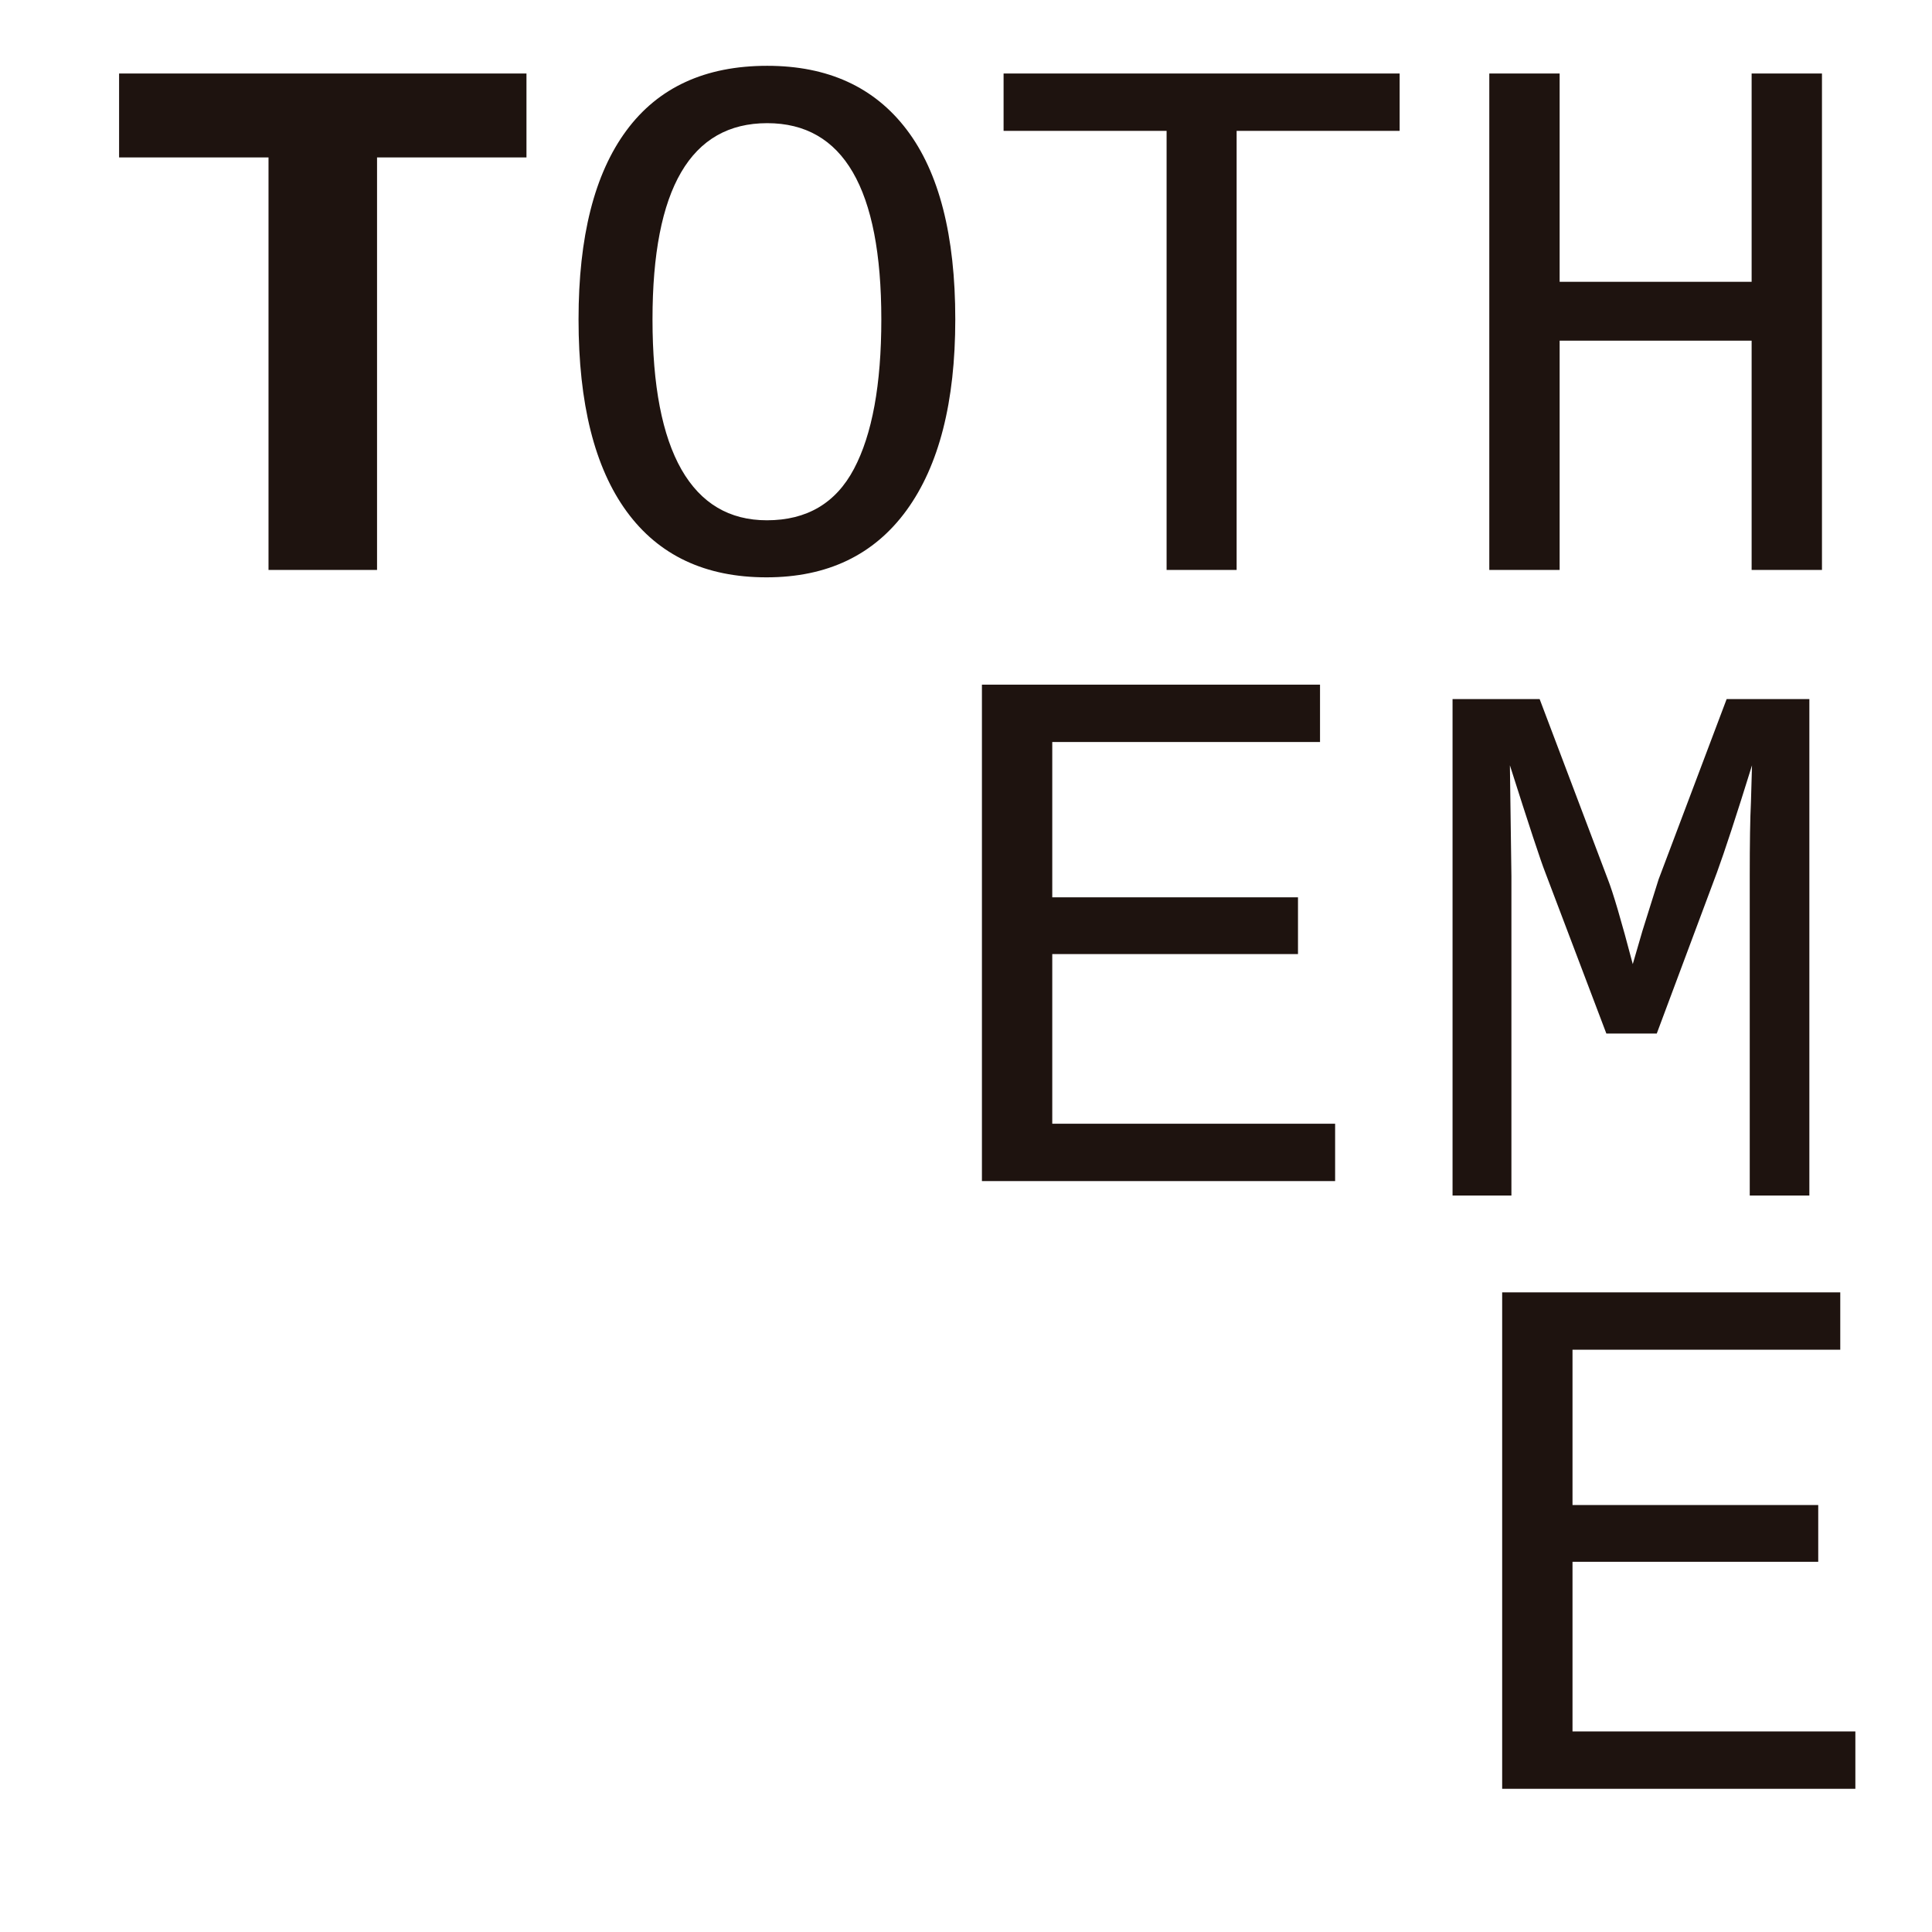
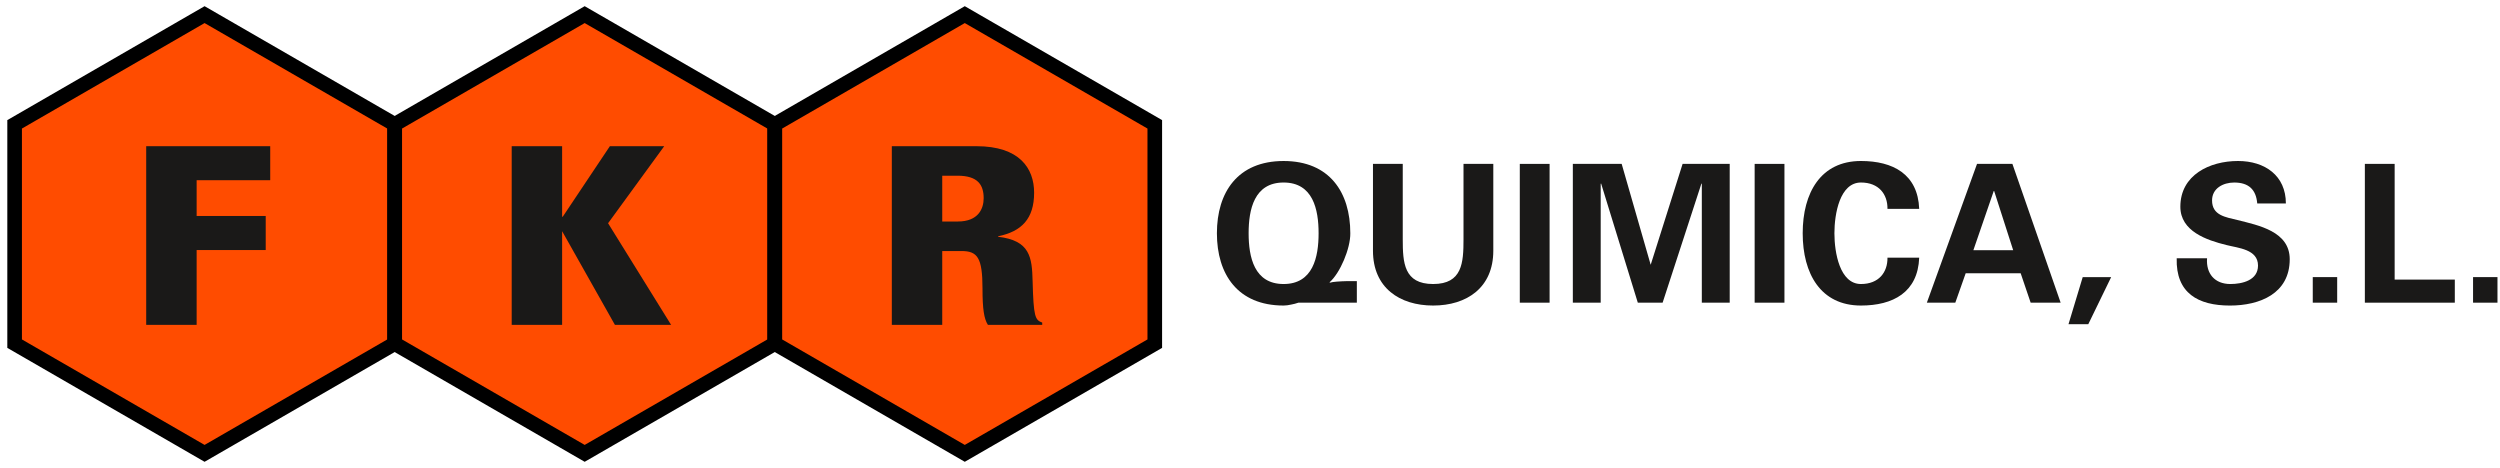
- <svg xmlns="http://www.w3.org/2000/svg" width="200px" height="200px" viewBox="0 0 200 200" version="1.1">
+ <svg xmlns="http://www.w3.org/2000/svg" width="171px" height="32px" viewBox="0 0 171 32" version="1.1">
  <description>Created with Sketch (http://www.bohemiancoding.com/sketch)</description>
  <defs />
  <g id="Page-1" stroke="none" stroke-width="1" fill="none" fill-rule="evenodd">
-     <text id="T" font-family="Courier New" font-size="78.021" font-weight="bold" fill="#1E130F">
-       <tspan x="10" y="59">T</tspan>
-     </text>
-     <text id="T" font-family="Courier New" font-size="78.021" font-weight="normal" fill="#1E130F">
-       <tspan x="101" y="59">T</tspan>
-     </text>
-     <text id="E" font-family="Courier New" font-size="78.021" font-weight="normal" fill="#1E130F">
-       <tspan x="149.332" y="185.178">E</tspan>
-     </text>
-     <text id="H" font-family="Courier New" font-size="78.021" font-weight="normal" fill="#1E130F">
-       <tspan x="148" y="59">H</tspan>
-     </text>
-     <text id="E" font-family="Courier New" font-size="78.021" font-weight="normal" fill="#1E130F">
-       <tspan x="95.476" y="122.265">E</tspan>
-     </text>
-     <text id="M" font-family="Courier New" font-size="78.021" font-weight="normal" fill="#1E130F">
-       <tspan x="145.447" y="123.759">M</tspan>
-     </text>
-     <text id="O" font-family="Courier New" font-size="78.021" font-weight="normal" fill="#1E130F">
-       <tspan x="56" y="59">O</tspan>
-     </text>
+     <g id="quimica" transform="translate(83, 11)" fill="#1A1918">
+       <path d="M9.808,9.703 L5.811,9.703 C5.653,9.755 5.482,9.807 5.311,9.834 C5.14,9.873 4.97,9.899 4.799,9.899 C1.656,9.899 0.236,7.756 0.236,4.955 C0.236,2.155 1.656,0.013 4.799,0.013 C7.941,0.013 9.361,2.155 9.361,4.955 C9.374,5.995 8.664,7.678 7.941,8.309 L7.968,8.335 C8.165,8.27 8.651,8.242 9.138,8.229 L9.808,8.229 L9.808,9.703 Z M7.192,4.955 C7.192,3.325 6.81,1.484 4.799,1.484 C2.787,1.484 2.406,3.325 2.406,4.955 C2.406,6.587 2.787,8.427 4.799,8.427 C6.81,8.427 7.192,6.587 7.192,4.955 L7.192,4.955 Z" id="Fill-25" />
+       <path d="M19.142,0.209 L19.142,6.152 C19.142,8.677 17.328,9.899 15.027,9.899 C12.726,9.899 10.911,8.677 10.911,6.152 L10.911,0.209 L12.948,0.209 L12.948,5.363 C12.948,6.967 13.027,8.427 15.027,8.427 C17.024,8.427 17.104,6.967 17.104,5.363 L17.104,0.209 L19.142,0.209 Z" id="Fill-27" />
+       <path d="M22.992,9.703 L20.954,9.703 L20.954,0.21 L22.992,0.21 L22.992,9.703 Z" id="Fill-30" />
+       <path d="M30.723,9.703 L29.026,9.703 L26.515,1.55 L26.488,1.577 L26.488,9.703 L24.582,9.703 L24.582,0.209 L27.922,0.209 L29.907,7.112 L32.09,0.209 L35.312,0.209 L35.312,9.703 L33.404,9.703 L33.404,1.577 L33.379,1.55 L30.723,9.703 Z" id="Fill-31" />
+       <path d="M39.056,9.703 L37.018,9.703 L37.018,0.21 L39.056,0.21 L39.056,9.703 Z" id="Fill-32" />
+       <path d="M46.103,3.286 C46.116,2.286 45.511,1.484 44.289,1.484 C42.842,1.484 42.474,3.628 42.474,4.956 C42.474,6.284 42.842,8.427 44.289,8.427 C45.511,8.427 46.116,7.625 46.103,6.626 L48.273,6.626 C48.181,9.005 46.471,9.899 44.289,9.899 C41.541,9.899 40.304,7.73 40.304,4.956 C40.304,2.181 41.541,0.012 44.289,0.012 C46.471,0.012 48.181,0.906 48.273,3.286 L46.103,3.286 Z" id="Fill-33" />
+       <path d="M48.797,9.703 L52.229,0.209 L54.648,0.209 L57.948,9.703 L55.897,9.703 L55.214,7.691 L51.453,7.691 L50.743,9.703 L48.797,9.703 Z M54.701,6.112 L53.399,2.063 L53.373,2.063 L51.979,6.112 L54.701,6.112 Z" id="Fill-35" />
+       <path d="M59.458,7.954 L61.404,7.954 L59.839,11.175 L58.485,11.175 L59.458,7.954 Z" id="Fill-36" />
+       <path d="M71.395,2.918 C71.316,1.958 70.803,1.485 69.817,1.485 C69.068,1.485 68.305,1.879 68.305,2.708 C68.305,3.733 69.226,3.852 70.041,4.049 C71.487,4.417 73.617,4.824 73.617,6.731 C73.617,9.085 71.566,9.9 69.528,9.9 C67.359,9.9 65.82,9.058 65.886,6.665 L67.963,6.665 C67.885,7.717 68.489,8.427 69.554,8.427 C70.37,8.427 71.448,8.177 71.448,7.165 C71.448,6.047 70.093,5.968 69.278,5.758 C67.95,5.429 66.136,4.824 66.136,3.141 C66.136,0.972 68.134,0.012 70.08,0.012 C71.921,0.012 73.354,1.012 73.354,2.918 L71.395,2.918 Z" id="Fill-37" />
+       <path d="M75.193,7.954 L76.863,7.954 L76.863,9.703 L75.193,9.703 L75.193,7.954 Z" id="Fill-39" />
+       <path d="M78.756,9.703 L78.756,0.209 L80.794,0.209 L80.794,8.124 L84.909,8.124 L84.909,9.703 L78.756,9.703 Z" id="Fill-40" />
+       <path d="M86.157,7.954 L87.827,7.954 L87.827,9.703 L86.157,9.703 L86.157,7.954 Z" id="Fill-41" />
+     </g>
+     <path d="M13.993,31.01 L1,23.506 L1,8.504 L13.993,1 L26.989,8.504 L26.989,23.506 L13.993,31.01 Z" id="exagon1" stroke="#000000" fill="#FF4C00" />
+     <path d="M39.992,31.01 L27,23.506 L27,8.504 L39.992,1 L52.987,8.504 L52.987,23.506 L39.992,31.01 Z" id="exagon2" stroke="#000000" fill="#FF4C00" />
+     <path d="M65.991,31.01 L53,23.506 L53,8.504 L65.991,1 L78.987,8.504 L78.987,23.506 L65.991,31.01 Z" id="exagon3" stroke="#000000" fill="#FF4C00" />
+     <path d="M10,22.22 L13.45,22.22 L13.45,17.103 L18.175,17.103 L18.175,14.773 L13.45,14.773 L13.45,12.326 L18.483,12.326 L18.483,10 L10,10 L10,22.22 Z" id="f" fill="#1A1918" />
+     <path d="M35,22.22 L38.449,22.22 L38.449,15.814 L42.06,22.22 L45.904,22.22 L41.592,15.269 L45.432,10 L41.715,10 L38.491,14.825 L38.449,14.825 L38.449,10 L35,10 L35,22.22 Z" id="k" fill="#1A1918" />
+     <path d="M64.449,12.018 L65.497,12.018 C66.875,12.018 67.283,12.636 67.283,13.559 C67.283,14.278 66.915,15.151 65.519,15.151 L64.449,15.151 L64.449,12.018 Z M61,22.221 L64.449,22.221 L64.449,17.171 L65.765,17.171 C66.854,17.171 67.203,17.614 67.203,19.737 C67.203,21.124 67.306,21.807 67.573,22.221 L71.288,22.221 L71.288,22.064 C70.797,21.893 70.694,21.655 70.631,19.24 C70.59,17.6 70.466,16.452 68.27,16.194 L68.27,16.161 C69.874,15.836 70.734,14.963 70.734,13.183 C70.734,11.506 69.728,10 66.791,10 L61,10 L61,22.221 Z" id="r" fill="#1A1918" />
  </g>
</svg>
